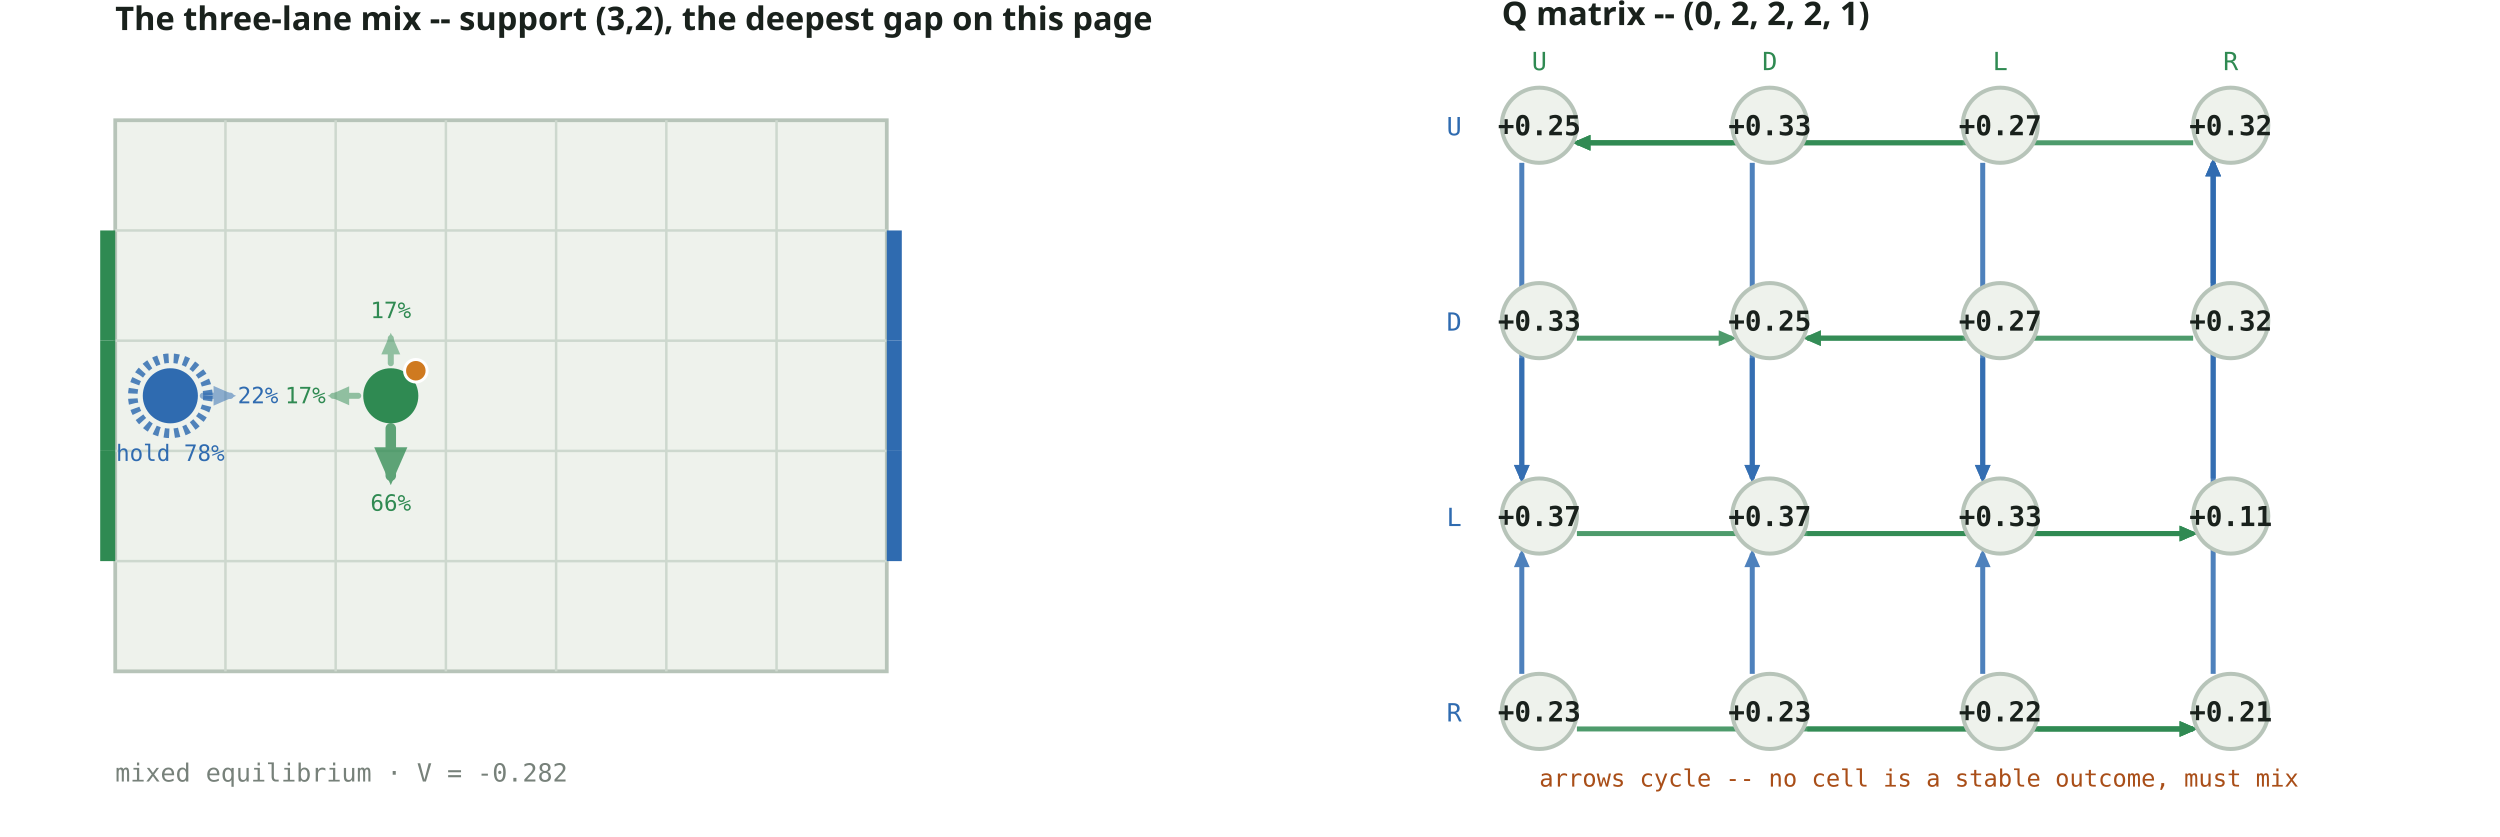
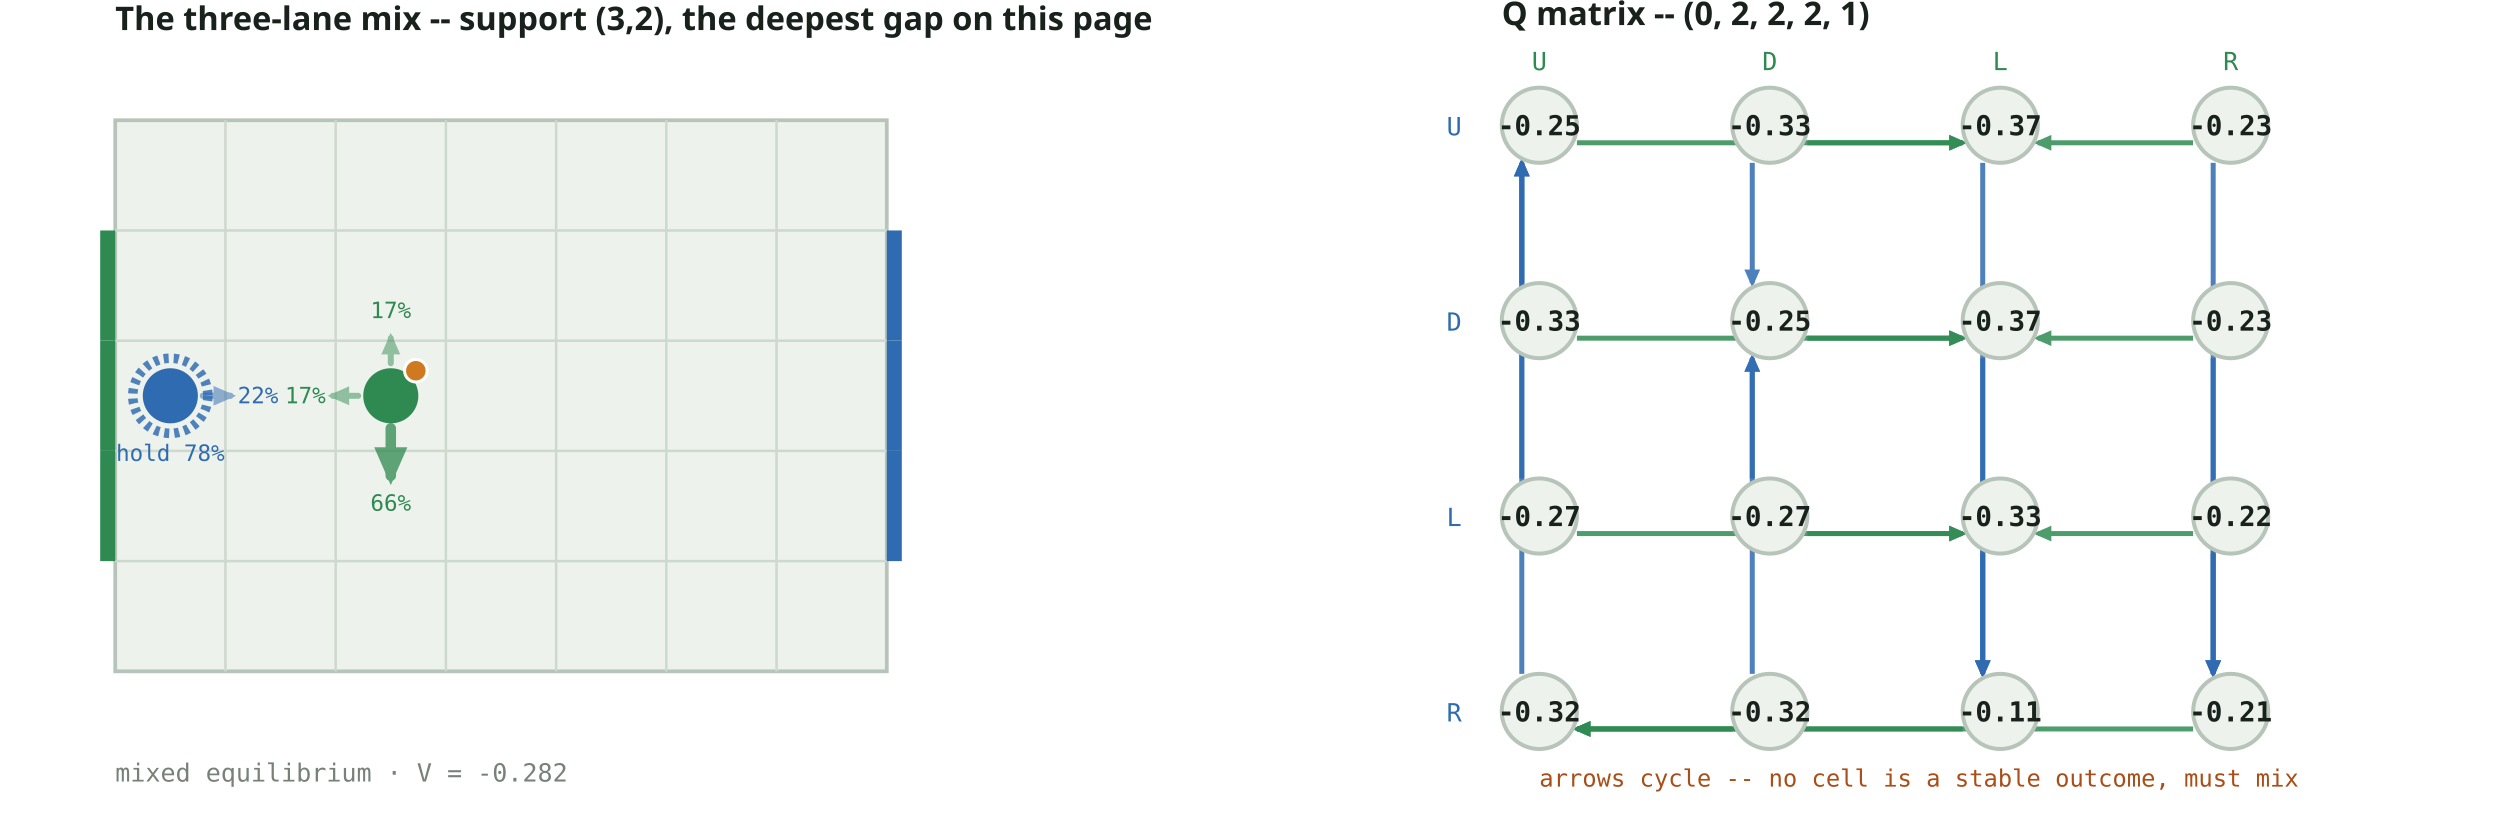
<svg xmlns="http://www.w3.org/2000/svg" viewBox="0 0 998 334" role="img" aria-label="panel">
  <g transform="translate(16.0 18.0)">
    <clipPath id="pnl0">
      <rect x="-16.0" y="-16.0" width="491.0" height="330.0" />
    </clipPath>
    <g clip-path="url(#pnl0)">
      <defs>
        <marker id="ah-2f6bb0" viewBox="0 0 8 8" refX="6" refY="4" markerWidth="3.6" markerHeight="3.6" orient="auto">
          <path d="M0 0.5 L8 4 L0 7.5 z" fill="var(--p0, #2f6bb0)" />
        </marker>
        <marker id="ah-2f8a52" viewBox="0 0 8 8" refX="6" refY="4" markerWidth="3.6" markerHeight="3.6" orient="auto">
          <path d="M0 0.5 L8 4 L0 7.5 z" fill="var(--p1, #2f8a52)" />
        </marker>
      </defs>
      <rect x="30" y="30" width="308" height="220" fill="var(--tint, #eef2ec)" stroke="var(--rule-strong, #b7c4b9)" stroke-width="1.5" />
      <line x1="74" y1="30" x2="74" y2="250" stroke="var(--rule, #cdd8ce)" stroke-width="1" />
      <line x1="118" y1="30" x2="118" y2="250" stroke="var(--rule, #cdd8ce)" stroke-width="1" />
      <line x1="162" y1="30" x2="162" y2="250" stroke="var(--rule, #cdd8ce)" stroke-width="1" />
      <line x1="206" y1="30" x2="206" y2="250" stroke="var(--rule, #cdd8ce)" stroke-width="1" />
      <line x1="250" y1="30" x2="250" y2="250" stroke="var(--rule, #cdd8ce)" stroke-width="1" />
      <line x1="294" y1="30" x2="294" y2="250" stroke="var(--rule, #cdd8ce)" stroke-width="1" />
      <line x1="30" y1="74" x2="338" y2="74" stroke="var(--rule, #cdd8ce)" stroke-width="1" />
      <line x1="30" y1="118" x2="338" y2="118" stroke="var(--rule, #cdd8ce)" stroke-width="1" />
      <line x1="30" y1="162" x2="338" y2="162" stroke="var(--rule, #cdd8ce)" stroke-width="1" />
      <line x1="30" y1="206" x2="338" y2="206" stroke="var(--rule, #cdd8ce)" stroke-width="1" />
      <rect x="24" y="162" width="6" height="44" fill="var(--p1, #2f8a52)" />
      <rect x="338" y="162" width="6" height="44" fill="var(--p0, #2f6bb0)" />
      <rect x="24" y="118" width="6" height="44" fill="var(--p1, #2f8a52)" />
      <rect x="338" y="118" width="6" height="44" fill="var(--p0, #2f6bb0)" />
      <rect x="24" y="74" width="6" height="44" fill="var(--p1, #2f8a52)" />
      <rect x="338" y="74" width="6" height="44" fill="var(--p0, #2f6bb0)" />
      <circle cx="52.0" cy="140.0" r="11" fill="var(--p0, #2f6bb0)" />
      <circle cx="140.0" cy="140.0" r="11" fill="var(--p1, #2f8a52)" />
      <circle cx="150.0" cy="130.0" r="4.5" fill="var(--ball, #cf7a20)" stroke="var(--paper, #ffffff)" stroke-width="1.2" />
      <circle cx="52.0" cy="140.0" r="15" fill="none" stroke="var(--p0, #2f6bb0)" stroke-width="3.8" stroke-dasharray="2 2" opacity="0.83" />
      <text x="52.0" y="166.0" text-anchor="middle" font-family="ui-monospace,monospace" font-size="9" fill="var(--p0, #2f6bb0)">hold 78%</text>
      <line x1="65.0" y1="140.0" x2="76.0" y2="140.0" stroke="var(--p0, #2f6bb0)" stroke-width="2.5" stroke-linecap="round" opacity="0.52" marker-end="url(#ah-2f6bb0)" />
      <text x="87.0" y="143.0" text-anchor="middle" font-family="ui-monospace,monospace" font-size="9" fill="var(--p0, #2f6bb0)">22%</text>
      <line x1="140.0" y1="127.0" x2="140.0" y2="117.0" stroke="var(--p1, #2f8a52)" stroke-width="2.4" stroke-linecap="round" opacity="0.49" marker-end="url(#ah-2f8a52)" />
      <text x="140.0" y="109.0" text-anchor="middle" font-family="ui-monospace,monospace" font-size="9" fill="var(--p1, #2f8a52)">17%</text>
      <line x1="140.0" y1="153.0" x2="140.0" y2="171.9" stroke="var(--p1, #2f8a52)" stroke-width="4.2" stroke-linecap="round" opacity="0.76" marker-end="url(#ah-2f8a52)" />
      <text x="140.0" y="185.9" text-anchor="middle" font-family="ui-monospace,monospace" font-size="9" fill="var(--p1, #2f8a52)">66%</text>
      <line x1="127.0" y1="140.0" x2="116.9" y2="140.0" stroke="var(--p1, #2f8a52)" stroke-width="2.4" stroke-linecap="round" opacity="0.49" marker-end="url(#ah-2f8a52)" />
      <text x="105.9" y="143.0" text-anchor="middle" font-family="ui-monospace,monospace" font-size="9" fill="var(--p1, #2f8a52)">17%</text>
      <text x="30" y="294" font-family="ui-monospace,monospace" font-size="10" fill="var(--ink-faint, #77817a)">mixed equilibrium · V = -0.282</text>
      <text x="30" y="-6" font-family="Barlow Semi Condensed,sans-serif" font-weight="600" font-size="13" fill="var(--ink, #19211c)">The three-lane mix -- support (3,2), the deepest gap on this page</text>
    </g>
  </g>
  <g transform="translate(568.5 16.0)">
    <clipPath id="pnl1">
      <rect x="-16.0" y="-16.0" width="400.0" height="334.0" />
    </clipPath>
    <g clip-path="url(#pnl1)">
      <text x="31" y="-6" font-family="Barlow Semi Condensed,sans-serif" font-weight="600" font-size="13" fill="var(--ink, #19211c)">Q matrix -- (0, 2, 2, 2, 1)</text>
      <defs>
        <marker id="ah-2f6bb0" viewBox="0 0 8 8" refX="6" refY="4" markerWidth="3.6" markerHeight="3.6" orient="auto">
          <path d="M0 0.5 L8 4 L0 7.5 z" fill="var(--p0, #2f6bb0)" />
        </marker>
        <marker id="ah-2f8a52" viewBox="0 0 8 8" refX="6" refY="4" markerWidth="3.6" markerHeight="3.6" orient="auto">
          <path d="M0 0.5 L8 4 L0 7.5 z" fill="var(--p1, #2f8a52)" />
        </marker>
      </defs>
      <text x="46" y="12" text-anchor="middle" font-family="ui-monospace,monospace" font-size="10" fill="var(--p1, #2f8a52)">U</text>
      <text x="138" y="12" text-anchor="middle" font-family="ui-monospace,monospace" font-size="10" fill="var(--p1, #2f8a52)">D</text>
      <text x="230" y="12" text-anchor="middle" font-family="ui-monospace,monospace" font-size="10" fill="var(--p1, #2f8a52)">L</text>
      <text x="322" y="12" text-anchor="middle" font-family="ui-monospace,monospace" font-size="10" fill="var(--p1, #2f8a52)">R</text>
      <text x="12" y="38" text-anchor="middle" font-family="ui-monospace,monospace" font-size="10" fill="var(--p0, #2f6bb0)">U</text>
      <text x="12" y="116" text-anchor="middle" font-family="ui-monospace,monospace" font-size="10" fill="var(--p0, #2f6bb0)">D</text>
      <text x="12" y="194" text-anchor="middle" font-family="ui-monospace,monospace" font-size="10" fill="var(--p0, #2f6bb0)">L</text>
      <text x="12" y="272" text-anchor="middle" font-family="ui-monospace,monospace" font-size="10" fill="var(--p0, #2f6bb0)">R</text>
-       <line x1="39.0" y1="49.0" x2="39.0" y2="175.0" stroke="var(--p0, #2f6bb0)" stroke-width="2" marker-end="url(#ah-2f6bb0)" opacity=".85" />
-       <line x1="39.0" y1="127.0" x2="39.0" y2="175.0" stroke="var(--p0, #2f6bb0)" stroke-width="2" marker-end="url(#ah-2f6bb0)" opacity=".85" />
-       <line x1="39.0" y1="253.0" x2="39.0" y2="205.0" stroke="var(--p0, #2f6bb0)" stroke-width="2" marker-end="url(#ah-2f6bb0)" opacity=".85" />
-       <line x1="131.0" y1="49.0" x2="131.0" y2="175.0" stroke="var(--p0, #2f6bb0)" stroke-width="2" marker-end="url(#ah-2f6bb0)" opacity=".85" />
-       <line x1="131.0" y1="127.0" x2="131.0" y2="175.0" stroke="var(--p0, #2f6bb0)" stroke-width="2" marker-end="url(#ah-2f6bb0)" opacity=".85" />
-       <line x1="131.0" y1="253.0" x2="131.0" y2="205.0" stroke="var(--p0, #2f6bb0)" stroke-width="2" marker-end="url(#ah-2f6bb0)" opacity=".85" />
-       <line x1="223.0" y1="49.0" x2="223.0" y2="175.0" stroke="var(--p0, #2f6bb0)" stroke-width="2" marker-end="url(#ah-2f6bb0)" opacity=".85" />
-       <line x1="223.0" y1="127.0" x2="223.0" y2="175.0" stroke="var(--p0, #2f6bb0)" stroke-width="2" marker-end="url(#ah-2f6bb0)" opacity=".85" />
-       <line x1="223.0" y1="253.0" x2="223.0" y2="205.0" stroke="var(--p0, #2f6bb0)" stroke-width="2" marker-end="url(#ah-2f6bb0)" opacity=".85" />
-       <line x1="315.0" y1="97.0" x2="315.0" y2="49.0" stroke="var(--p0, #2f6bb0)" stroke-width="2" marker-end="url(#ah-2f6bb0)" opacity=".85" />
-       <line x1="315.0" y1="175.0" x2="315.0" y2="49.0" stroke="var(--p0, #2f6bb0)" stroke-width="2" marker-end="url(#ah-2f6bb0)" opacity=".85" />
-       <line x1="315.0" y1="253.0" x2="315.0" y2="49.0" stroke="var(--p0, #2f6bb0)" stroke-width="2" marker-end="url(#ah-2f6bb0)" opacity=".85" />
-       <line x1="123.0" y1="41.0" x2="61.0" y2="41.0" stroke="var(--p1, #2f8a52)" stroke-width="2" marker-end="url(#ah-2f8a52)" opacity=".85" />
-       <line x1="215.0" y1="41.0" x2="61.0" y2="41.0" stroke="var(--p1, #2f8a52)" stroke-width="2" marker-end="url(#ah-2f8a52)" opacity=".85" />
-       <line x1="307.0" y1="41.0" x2="61.0" y2="41.0" stroke="var(--p1, #2f8a52)" stroke-width="2" marker-end="url(#ah-2f8a52)" opacity=".85" />
-       <line x1="61.0" y1="119.0" x2="123.0" y2="119.0" stroke="var(--p1, #2f8a52)" stroke-width="2" marker-end="url(#ah-2f8a52)" opacity=".85" />
-       <line x1="215.0" y1="119.0" x2="153.0" y2="119.0" stroke="var(--p1, #2f8a52)" stroke-width="2" marker-end="url(#ah-2f8a52)" opacity=".85" />
-       <line x1="307.0" y1="119.0" x2="153.0" y2="119.0" stroke="var(--p1, #2f8a52)" stroke-width="2" marker-end="url(#ah-2f8a52)" opacity=".85" />
-       <line x1="61.0" y1="197.0" x2="307.0" y2="197.0" stroke="var(--p1, #2f8a52)" stroke-width="2" marker-end="url(#ah-2f8a52)" opacity=".85" />
-       <line x1="153.0" y1="197.0" x2="307.0" y2="197.0" stroke="var(--p1, #2f8a52)" stroke-width="2" marker-end="url(#ah-2f8a52)" opacity=".85" />
-       <line x1="245.0" y1="197.0" x2="307.0" y2="197.0" stroke="var(--p1, #2f8a52)" stroke-width="2" marker-end="url(#ah-2f8a52)" opacity=".85" />
-       <line x1="61.0" y1="275.0" x2="307.0" y2="275.0" stroke="var(--p1, #2f8a52)" stroke-width="2" marker-end="url(#ah-2f8a52)" opacity=".85" />
-       <line x1="153.0" y1="275.0" x2="307.0" y2="275.0" stroke="var(--p1, #2f8a52)" stroke-width="2" marker-end="url(#ah-2f8a52)" opacity=".85" />
-       <line x1="245.0" y1="275.0" x2="307.0" y2="275.0" stroke="var(--p1, #2f8a52)" stroke-width="2" marker-end="url(#ah-2f8a52)" opacity=".85" />
+       <line x1="39.0" y1="97.0" x2="39.0" y2="49.0" stroke="var(--p0, #2f6bb0)" stroke-width="2" marker-end="url(#ah-2f6bb0)" opacity=".85" />
+       <line x1="39.0" y1="175.0" x2="39.0" y2="49.0" stroke="var(--p0, #2f6bb0)" stroke-width="2" marker-end="url(#ah-2f6bb0)" opacity=".85" />
+       <line x1="39.0" y1="253.0" x2="39.0" y2="49.0" stroke="var(--p0, #2f6bb0)" stroke-width="2" marker-end="url(#ah-2f6bb0)" opacity=".85" />
+       <line x1="131.0" y1="49.0" x2="131.0" y2="97.0" stroke="var(--p0, #2f6bb0)" stroke-width="2" marker-end="url(#ah-2f6bb0)" opacity=".85" />
+       <line x1="131.0" y1="175.0" x2="131.0" y2="127.0" stroke="var(--p0, #2f6bb0)" stroke-width="2" marker-end="url(#ah-2f6bb0)" opacity=".85" />
+       <line x1="131.0" y1="253.0" x2="131.0" y2="127.0" stroke="var(--p0, #2f6bb0)" stroke-width="2" marker-end="url(#ah-2f6bb0)" opacity=".85" />
+       <line x1="223.0" y1="49.0" x2="223.0" y2="253.0" stroke="var(--p0, #2f6bb0)" stroke-width="2" marker-end="url(#ah-2f6bb0)" opacity=".85" />
+       <line x1="223.0" y1="127.0" x2="223.0" y2="253.0" stroke="var(--p0, #2f6bb0)" stroke-width="2" marker-end="url(#ah-2f6bb0)" opacity=".85" />
+       <line x1="223.0" y1="205.0" x2="223.0" y2="253.0" stroke="var(--p0, #2f6bb0)" stroke-width="2" marker-end="url(#ah-2f6bb0)" opacity=".85" />
+       <line x1="315.0" y1="49.0" x2="315.0" y2="253.0" stroke="var(--p0, #2f6bb0)" stroke-width="2" marker-end="url(#ah-2f6bb0)" opacity=".85" />
+       <line x1="315.0" y1="127.0" x2="315.0" y2="253.0" stroke="var(--p0, #2f6bb0)" stroke-width="2" marker-end="url(#ah-2f6bb0)" opacity=".85" />
+       <line x1="315.0" y1="205.0" x2="315.0" y2="253.0" stroke="var(--p0, #2f6bb0)" stroke-width="2" marker-end="url(#ah-2f6bb0)" opacity=".85" />
+       <line x1="61.0" y1="41.0" x2="215.0" y2="41.0" stroke="var(--p1, #2f8a52)" stroke-width="2" marker-end="url(#ah-2f8a52)" opacity=".85" />
+       <line x1="153.0" y1="41.0" x2="215.0" y2="41.0" stroke="var(--p1, #2f8a52)" stroke-width="2" marker-end="url(#ah-2f8a52)" opacity=".85" />
+       <line x1="307.0" y1="41.0" x2="245.0" y2="41.0" stroke="var(--p1, #2f8a52)" stroke-width="2" marker-end="url(#ah-2f8a52)" opacity=".85" />
+       <line x1="61.0" y1="119.0" x2="215.0" y2="119.0" stroke="var(--p1, #2f8a52)" stroke-width="2" marker-end="url(#ah-2f8a52)" opacity=".85" />
+       <line x1="153.0" y1="119.0" x2="215.0" y2="119.0" stroke="var(--p1, #2f8a52)" stroke-width="2" marker-end="url(#ah-2f8a52)" opacity=".85" />
+       <line x1="307.0" y1="119.0" x2="245.0" y2="119.0" stroke="var(--p1, #2f8a52)" stroke-width="2" marker-end="url(#ah-2f8a52)" opacity=".85" />
+       <line x1="61.0" y1="197.0" x2="215.0" y2="197.0" stroke="var(--p1, #2f8a52)" stroke-width="2" marker-end="url(#ah-2f8a52)" opacity=".85" />
+       <line x1="153.0" y1="197.0" x2="215.0" y2="197.0" stroke="var(--p1, #2f8a52)" stroke-width="2" marker-end="url(#ah-2f8a52)" opacity=".85" />
+       <line x1="307.0" y1="197.0" x2="245.0" y2="197.0" stroke="var(--p1, #2f8a52)" stroke-width="2" marker-end="url(#ah-2f8a52)" opacity=".85" />
+       <line x1="123.0" y1="275.0" x2="61.0" y2="275.0" stroke="var(--p1, #2f8a52)" stroke-width="2" marker-end="url(#ah-2f8a52)" opacity=".85" />
+       <line x1="215.0" y1="275.0" x2="61.0" y2="275.0" stroke="var(--p1, #2f8a52)" stroke-width="2" marker-end="url(#ah-2f8a52)" opacity=".85" />
+       <line x1="307.0" y1="275.0" x2="61.0" y2="275.0" stroke="var(--p1, #2f8a52)" stroke-width="2" marker-end="url(#ah-2f8a52)" opacity=".85" />
      <circle cx="46.0" cy="34.0" r="15" fill="var(--tint, #eef2ec)" stroke="var(--rule-strong, #b7c4b9)" stroke-width="1.6" />
-       <text x="46.0" y="38.0" text-anchor="middle" font-family="ui-monospace,monospace" font-weight="600" font-size="11" fill="var(--ink, #19211c)">+0.25</text>
+       <text x="46.0" y="38.0" text-anchor="middle" font-family="ui-monospace,monospace" font-weight="600" font-size="11" fill="var(--ink, #19211c)">-0.25</text>
      <circle cx="138.0" cy="34.0" r="15" fill="var(--tint, #eef2ec)" stroke="var(--rule-strong, #b7c4b9)" stroke-width="1.6" />
-       <text x="138.0" y="38.0" text-anchor="middle" font-family="ui-monospace,monospace" font-weight="600" font-size="11" fill="var(--ink, #19211c)">+0.33</text>
+       <text x="138.0" y="38.0" text-anchor="middle" font-family="ui-monospace,monospace" font-weight="600" font-size="11" fill="var(--ink, #19211c)">-0.33</text>
      <circle cx="230.0" cy="34.0" r="15" fill="var(--tint, #eef2ec)" stroke="var(--rule-strong, #b7c4b9)" stroke-width="1.6" />
-       <text x="230.0" y="38.0" text-anchor="middle" font-family="ui-monospace,monospace" font-weight="600" font-size="11" fill="var(--ink, #19211c)">+0.27</text>
+       <text x="230.0" y="38.0" text-anchor="middle" font-family="ui-monospace,monospace" font-weight="600" font-size="11" fill="var(--ink, #19211c)">-0.37</text>
      <circle cx="322.0" cy="34.0" r="15" fill="var(--tint, #eef2ec)" stroke="var(--rule-strong, #b7c4b9)" stroke-width="1.6" />
-       <text x="322.0" y="38.0" text-anchor="middle" font-family="ui-monospace,monospace" font-weight="600" font-size="11" fill="var(--ink, #19211c)">+0.32</text>
+       <text x="322.0" y="38.0" text-anchor="middle" font-family="ui-monospace,monospace" font-weight="600" font-size="11" fill="var(--ink, #19211c)">-0.23</text>
      <circle cx="46.0" cy="112.0" r="15" fill="var(--tint, #eef2ec)" stroke="var(--rule-strong, #b7c4b9)" stroke-width="1.6" />
-       <text x="46.0" y="116.0" text-anchor="middle" font-family="ui-monospace,monospace" font-weight="600" font-size="11" fill="var(--ink, #19211c)">+0.33</text>
+       <text x="46.0" y="116.0" text-anchor="middle" font-family="ui-monospace,monospace" font-weight="600" font-size="11" fill="var(--ink, #19211c)">-0.33</text>
      <circle cx="138.0" cy="112.0" r="15" fill="var(--tint, #eef2ec)" stroke="var(--rule-strong, #b7c4b9)" stroke-width="1.6" />
-       <text x="138.0" y="116.0" text-anchor="middle" font-family="ui-monospace,monospace" font-weight="600" font-size="11" fill="var(--ink, #19211c)">+0.25</text>
+       <text x="138.0" y="116.0" text-anchor="middle" font-family="ui-monospace,monospace" font-weight="600" font-size="11" fill="var(--ink, #19211c)">-0.25</text>
      <circle cx="230.0" cy="112.0" r="15" fill="var(--tint, #eef2ec)" stroke="var(--rule-strong, #b7c4b9)" stroke-width="1.6" />
-       <text x="230.0" y="116.0" text-anchor="middle" font-family="ui-monospace,monospace" font-weight="600" font-size="11" fill="var(--ink, #19211c)">+0.27</text>
+       <text x="230.0" y="116.0" text-anchor="middle" font-family="ui-monospace,monospace" font-weight="600" font-size="11" fill="var(--ink, #19211c)">-0.37</text>
      <circle cx="322.0" cy="112.0" r="15" fill="var(--tint, #eef2ec)" stroke="var(--rule-strong, #b7c4b9)" stroke-width="1.6" />
-       <text x="322.0" y="116.0" text-anchor="middle" font-family="ui-monospace,monospace" font-weight="600" font-size="11" fill="var(--ink, #19211c)">+0.32</text>
+       <text x="322.0" y="116.0" text-anchor="middle" font-family="ui-monospace,monospace" font-weight="600" font-size="11" fill="var(--ink, #19211c)">-0.23</text>
      <circle cx="46.0" cy="190.0" r="15" fill="var(--tint, #eef2ec)" stroke="var(--rule-strong, #b7c4b9)" stroke-width="1.6" />
-       <text x="46.0" y="194.0" text-anchor="middle" font-family="ui-monospace,monospace" font-weight="600" font-size="11" fill="var(--ink, #19211c)">+0.37</text>
+       <text x="46.0" y="194.0" text-anchor="middle" font-family="ui-monospace,monospace" font-weight="600" font-size="11" fill="var(--ink, #19211c)">-0.27</text>
      <circle cx="138.0" cy="190.0" r="15" fill="var(--tint, #eef2ec)" stroke="var(--rule-strong, #b7c4b9)" stroke-width="1.6" />
-       <text x="138.0" y="194.0" text-anchor="middle" font-family="ui-monospace,monospace" font-weight="600" font-size="11" fill="var(--ink, #19211c)">+0.37</text>
+       <text x="138.0" y="194.0" text-anchor="middle" font-family="ui-monospace,monospace" font-weight="600" font-size="11" fill="var(--ink, #19211c)">-0.27</text>
      <circle cx="230.0" cy="190.0" r="15" fill="var(--tint, #eef2ec)" stroke="var(--rule-strong, #b7c4b9)" stroke-width="1.6" />
-       <text x="230.0" y="194.0" text-anchor="middle" font-family="ui-monospace,monospace" font-weight="600" font-size="11" fill="var(--ink, #19211c)">+0.33</text>
+       <text x="230.0" y="194.0" text-anchor="middle" font-family="ui-monospace,monospace" font-weight="600" font-size="11" fill="var(--ink, #19211c)">-0.33</text>
      <circle cx="322.0" cy="190.0" r="15" fill="var(--tint, #eef2ec)" stroke="var(--rule-strong, #b7c4b9)" stroke-width="1.6" />
-       <text x="322.0" y="194.0" text-anchor="middle" font-family="ui-monospace,monospace" font-weight="600" font-size="11" fill="var(--ink, #19211c)">+0.11</text>
+       <text x="322.0" y="194.0" text-anchor="middle" font-family="ui-monospace,monospace" font-weight="600" font-size="11" fill="var(--ink, #19211c)">-0.22</text>
      <circle cx="46.0" cy="268.0" r="15" fill="var(--tint, #eef2ec)" stroke="var(--rule-strong, #b7c4b9)" stroke-width="1.6" />
-       <text x="46.0" y="272.0" text-anchor="middle" font-family="ui-monospace,monospace" font-weight="600" font-size="11" fill="var(--ink, #19211c)">+0.23</text>
+       <text x="46.0" y="272.0" text-anchor="middle" font-family="ui-monospace,monospace" font-weight="600" font-size="11" fill="var(--ink, #19211c)">-0.32</text>
      <circle cx="138.0" cy="268.0" r="15" fill="var(--tint, #eef2ec)" stroke="var(--rule-strong, #b7c4b9)" stroke-width="1.6" />
-       <text x="138.0" y="272.0" text-anchor="middle" font-family="ui-monospace,monospace" font-weight="600" font-size="11" fill="var(--ink, #19211c)">+0.23</text>
+       <text x="138.0" y="272.0" text-anchor="middle" font-family="ui-monospace,monospace" font-weight="600" font-size="11" fill="var(--ink, #19211c)">-0.32</text>
      <circle cx="230.0" cy="268.0" r="15" fill="var(--tint, #eef2ec)" stroke="var(--rule-strong, #b7c4b9)" stroke-width="1.6" />
-       <text x="230.0" y="272.0" text-anchor="middle" font-family="ui-monospace,monospace" font-weight="600" font-size="11" fill="var(--ink, #19211c)">+0.22</text>
+       <text x="230.0" y="272.0" text-anchor="middle" font-family="ui-monospace,monospace" font-weight="600" font-size="11" fill="var(--ink, #19211c)">-0.11</text>
      <circle cx="322.0" cy="268.0" r="15" fill="var(--tint, #eef2ec)" stroke="var(--rule-strong, #b7c4b9)" stroke-width="1.6" />
-       <text x="322.0" y="272.0" text-anchor="middle" font-family="ui-monospace,monospace" font-weight="600" font-size="11" fill="var(--ink, #19211c)">+0.21</text>
+       <text x="322.0" y="272.0" text-anchor="middle" font-family="ui-monospace,monospace" font-weight="600" font-size="11" fill="var(--ink, #19211c)">-0.21</text>
      <text x="46" y="298" font-family="ui-monospace,monospace" font-size="9.5" fill="#a94e18">arrows cycle -- no cell is a stable outcome, must mix</text>
    </g>
  </g>
</svg>
